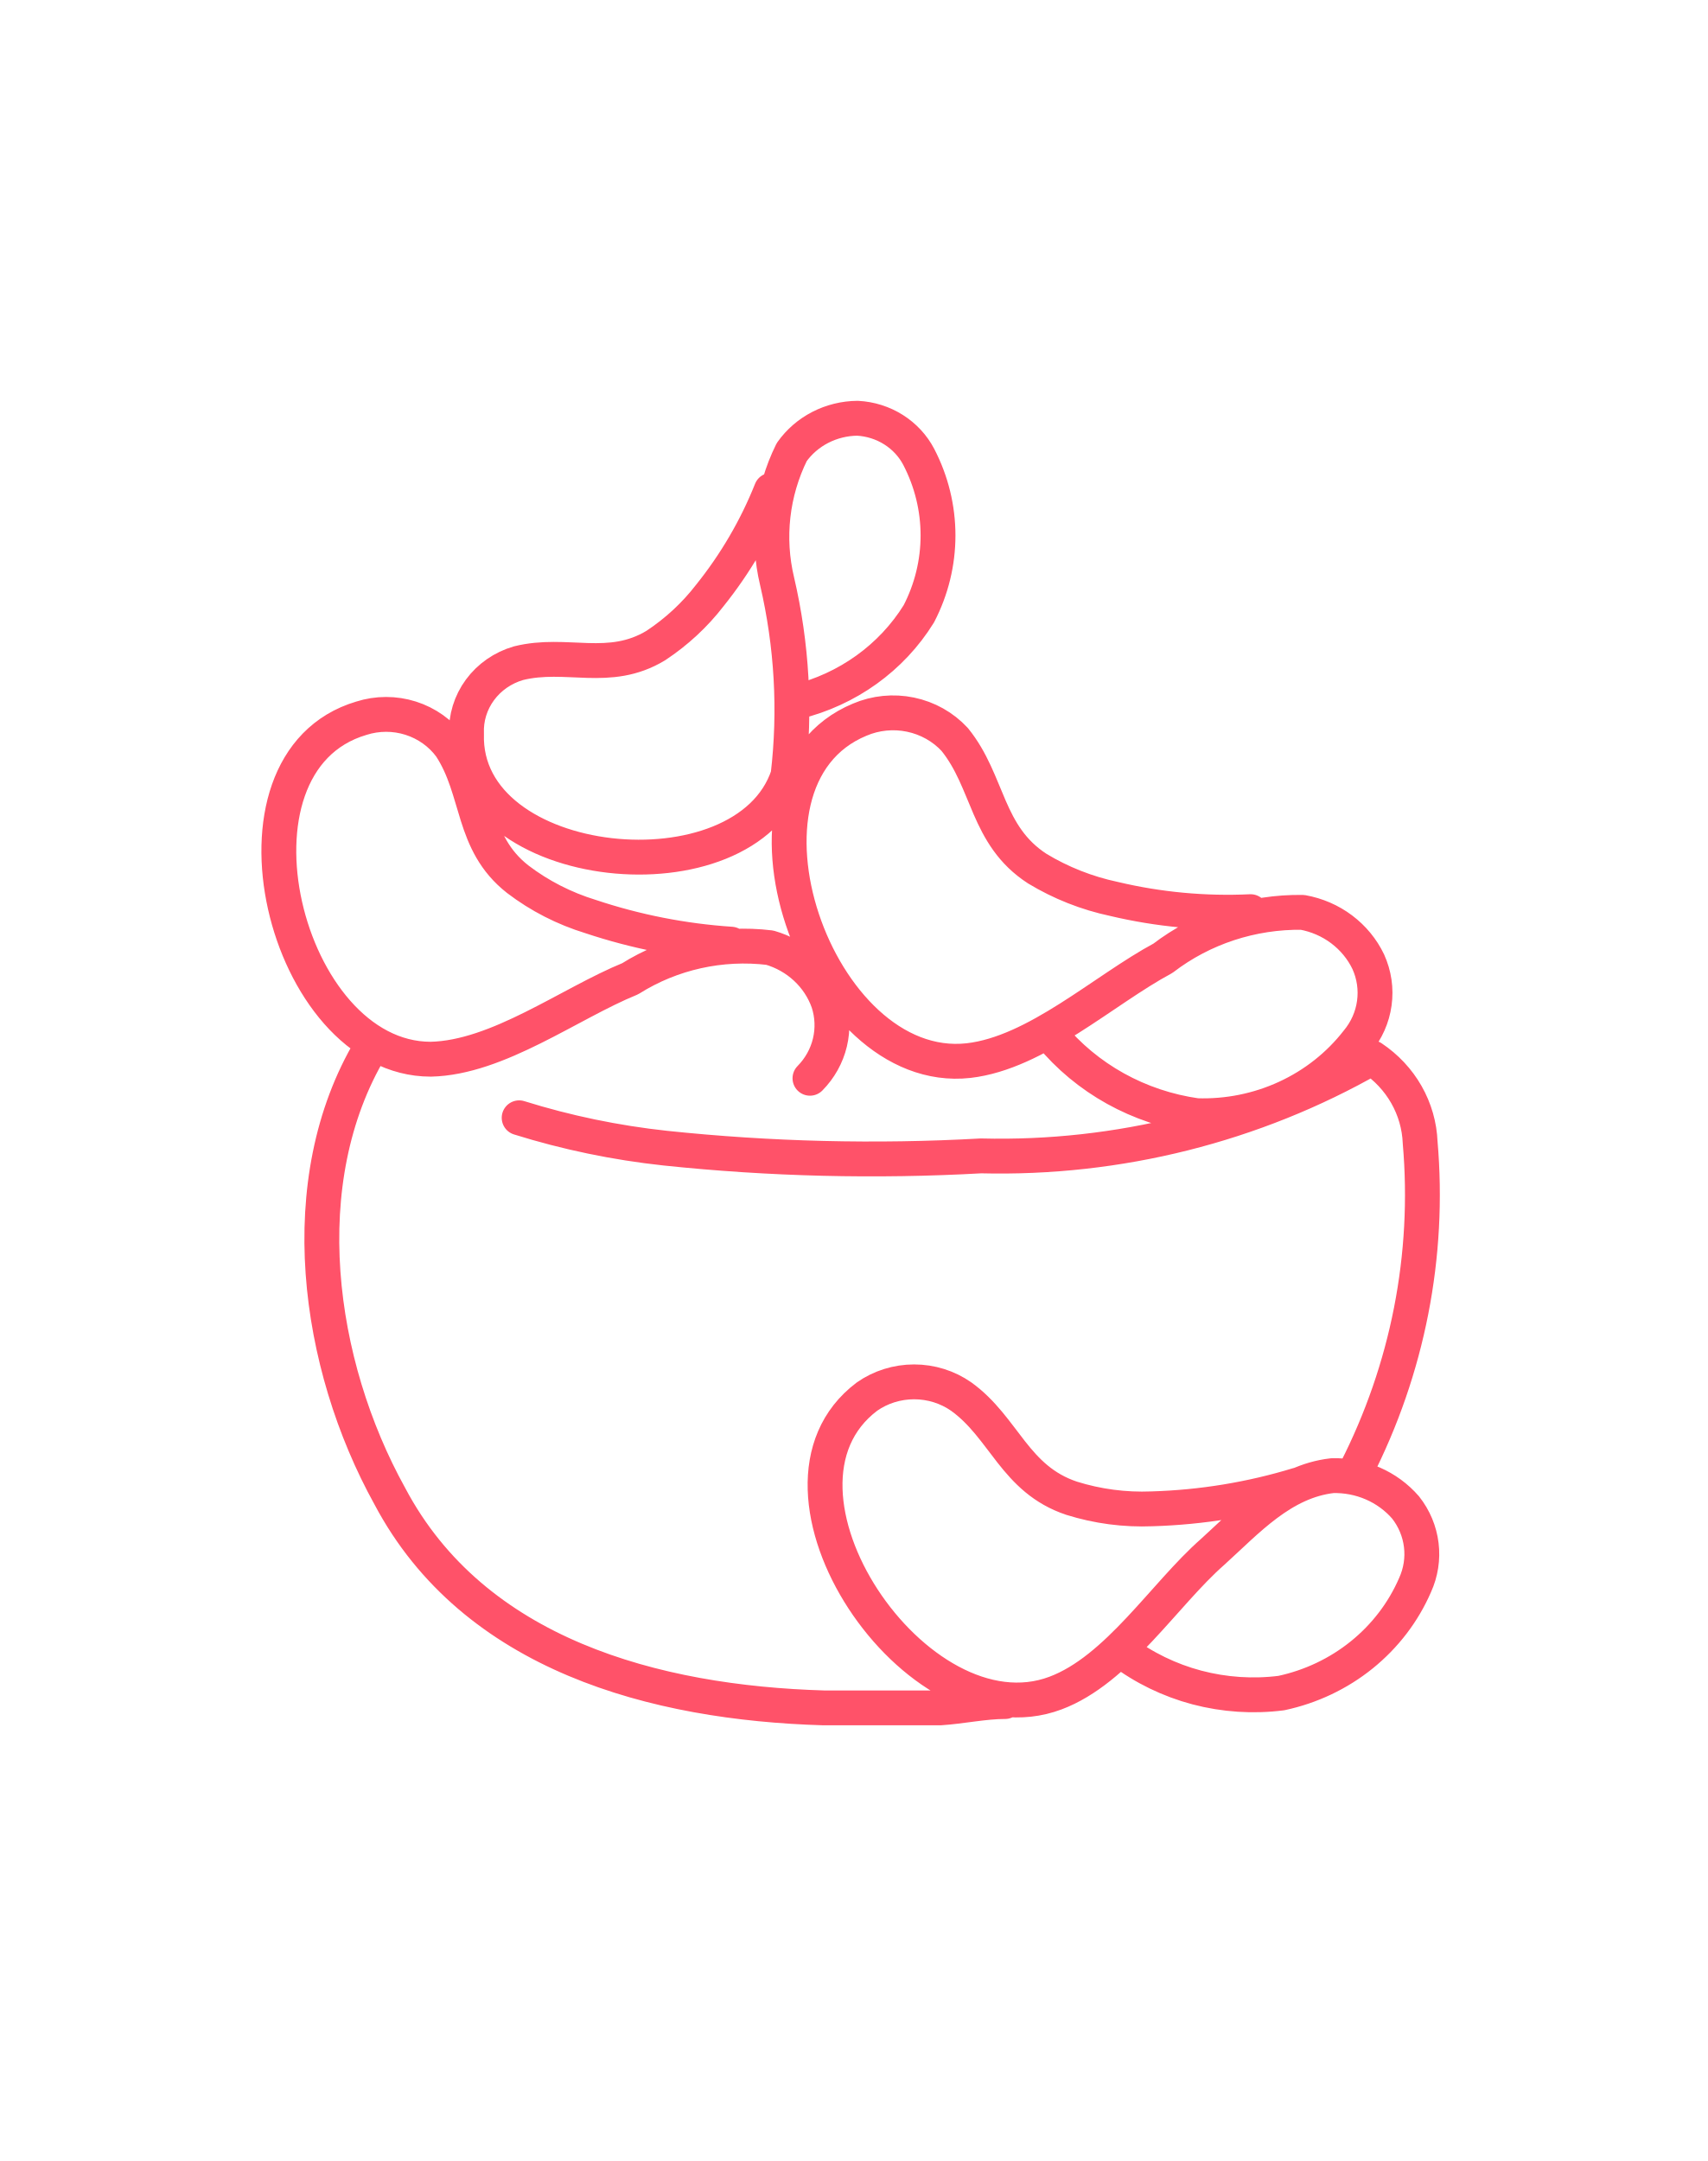
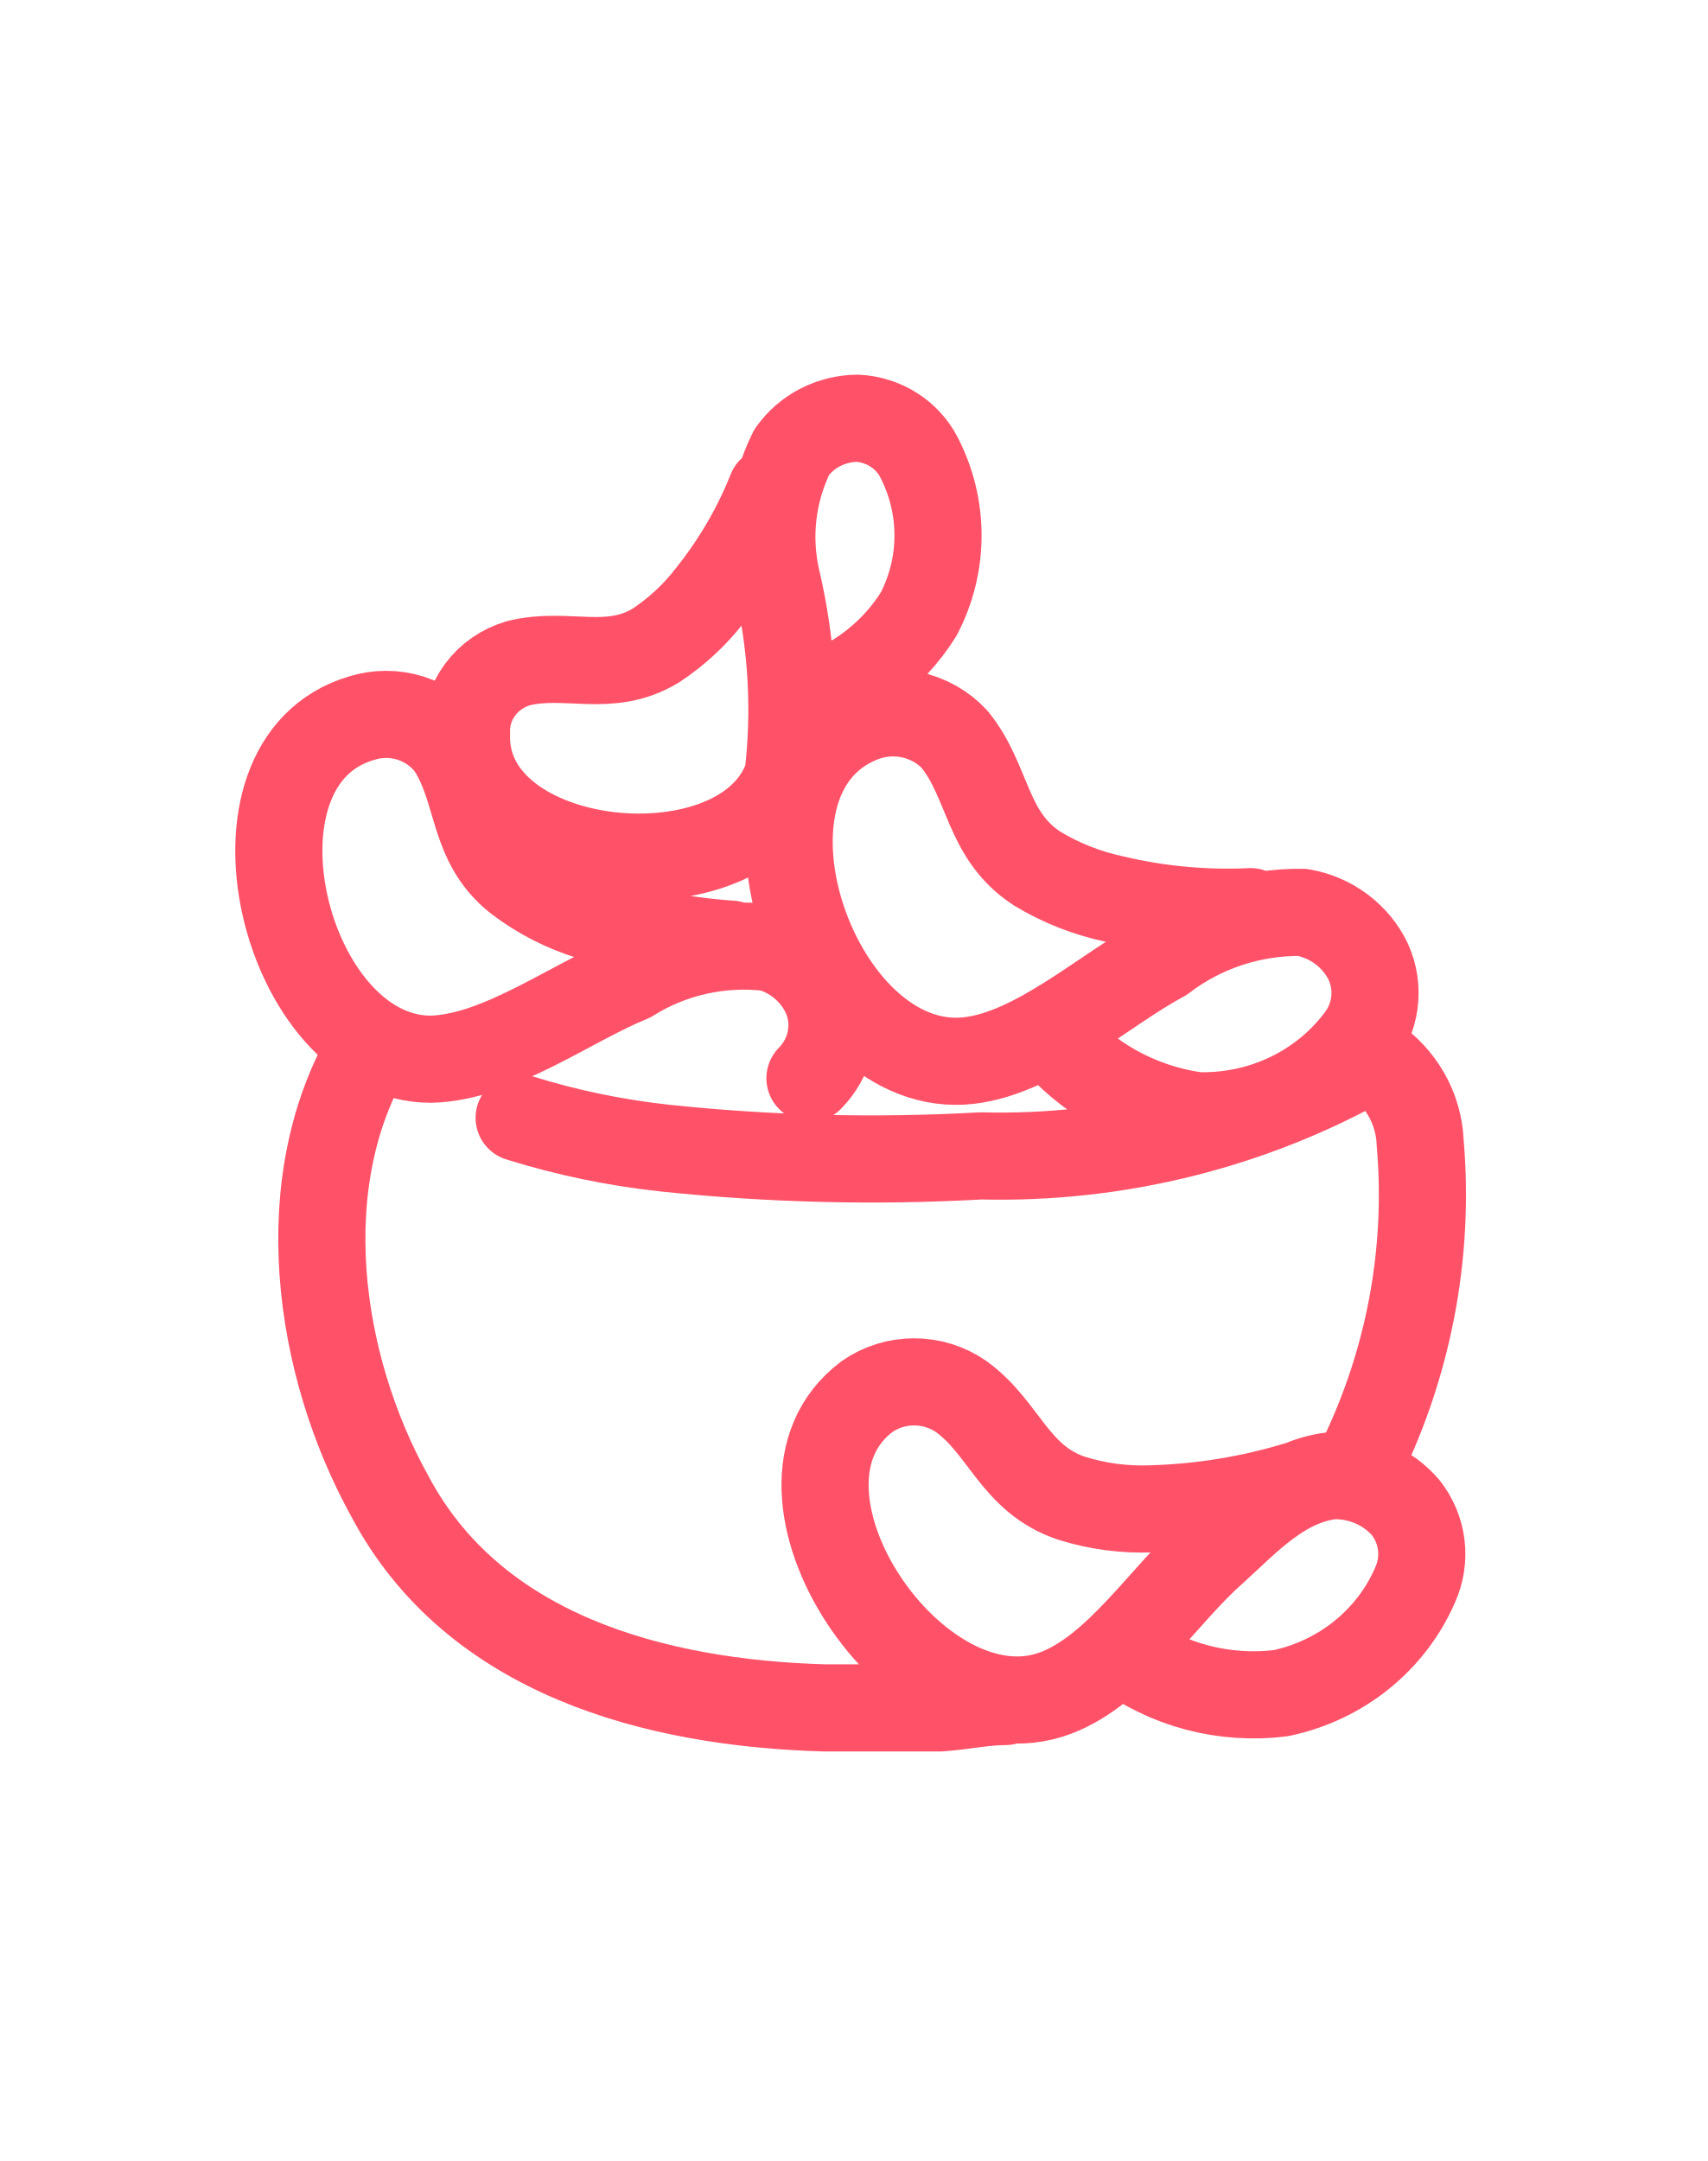
<svg xmlns="http://www.w3.org/2000/svg" width="49" height="62" viewBox="0 0 49 62" fill="none">
-   <path d="M14.895 32.07C16.259 32.496 17.663 32.787 19.088 32.941C22.096 33.257 25.125 33.332 28.146 33.163C32.084 33.262 35.972 32.286 39.363 30.348C39.773 30.622 40.112 30.983 40.352 31.405C40.592 31.827 40.727 32.297 40.746 32.778C41.028 36.021 40.39 39.277 38.901 42.196M28.837 48.818C28.23 48.818 27.601 48.959 26.971 49C25.86 49 24.749 49 23.638 49C18.794 48.858 13.595 47.481 11.184 42.925C9.087 39.137 8.353 33.892 10.639 30.065M23.239 30.936C23.521 30.65 23.719 30.296 23.811 29.911C23.903 29.526 23.887 29.125 23.764 28.748C23.633 28.378 23.413 28.043 23.121 27.772C22.829 27.5 22.474 27.301 22.086 27.189C20.684 27.019 19.265 27.335 18.082 28.08C16.341 28.789 14.287 30.348 12.358 30.389C8.165 30.389 6.068 21.883 10.366 20.607C10.826 20.46 11.323 20.459 11.783 20.605C12.243 20.751 12.643 21.036 12.924 21.417C13.763 22.693 13.511 24.171 14.853 25.224C15.479 25.702 16.189 26.065 16.95 26.298C18.25 26.731 19.603 26.997 20.975 27.088M35.882 26.156C34.564 26.218 33.243 26.095 31.962 25.791C31.181 25.625 30.437 25.331 29.76 24.921C28.292 23.969 28.376 22.43 27.391 21.215C27.057 20.854 26.613 20.605 26.123 20.503C25.634 20.401 25.123 20.452 24.665 20.648C20.472 22.389 23.428 30.915 27.789 30.429C29.739 30.206 31.668 28.404 33.366 27.493C34.504 26.621 35.919 26.155 37.371 26.176C37.78 26.25 38.165 26.416 38.493 26.663C38.821 26.91 39.084 27.229 39.258 27.594C39.427 27.967 39.487 28.377 39.431 28.781C39.376 29.184 39.207 29.565 38.943 29.882C38.408 30.569 37.709 31.121 36.906 31.491C36.103 31.861 35.22 32.039 34.331 32.009C32.677 31.777 31.177 30.944 30.137 29.68M37.245 42.601C35.887 43.016 34.476 43.247 33.052 43.289C32.27 43.321 31.489 43.218 30.745 42.985C29.11 42.438 28.817 40.96 27.579 40.069C27.186 39.794 26.713 39.646 26.227 39.646C25.741 39.646 25.268 39.794 24.875 40.069C21.352 42.722 26.301 50.073 30.284 48.575C32.066 47.907 33.408 45.739 34.792 44.524C35.777 43.633 36.784 42.499 38.23 42.337C38.628 42.327 39.024 42.403 39.387 42.561C39.75 42.719 40.071 42.954 40.327 43.249C40.575 43.563 40.73 43.935 40.778 44.327C40.826 44.718 40.764 45.115 40.6 45.476C40.264 46.252 39.74 46.938 39.072 47.478C38.405 48.017 37.613 48.393 36.763 48.575C35.952 48.678 35.129 48.623 34.34 48.415C33.552 48.206 32.814 47.847 32.171 47.36M22.128 14.066C21.696 15.149 21.103 16.165 20.367 17.083C19.936 17.642 19.411 18.128 18.816 18.521C17.474 19.332 16.258 18.683 14.874 19.028C14.428 19.158 14.04 19.427 13.77 19.794C13.501 20.16 13.365 20.604 13.385 21.053C13.259 25.103 21.394 25.913 22.61 22.247C22.829 20.387 22.722 18.505 22.296 16.678C21.998 15.433 22.145 14.126 22.715 12.972C22.925 12.675 23.206 12.431 23.535 12.262C23.864 12.093 24.23 12.003 24.602 12C24.971 12.019 25.329 12.133 25.638 12.328C25.947 12.524 26.198 12.795 26.363 13.114C26.725 13.812 26.913 14.582 26.913 15.362C26.913 16.142 26.725 16.912 26.363 17.61C25.583 18.871 24.316 19.781 22.841 20.141" stroke="#FF5269" stroke-linecap="round" stroke-linejoin="round" />
+   <path d="M14.895 32.07C16.259 32.496 17.663 32.787 19.088 32.941C22.096 33.257 25.125 33.332 28.146 33.163C32.084 33.262 35.972 32.286 39.363 30.348C39.773 30.622 40.112 30.983 40.352 31.405C40.592 31.827 40.727 32.297 40.746 32.778C41.028 36.021 40.39 39.277 38.901 42.196M28.837 48.818C28.23 48.818 27.601 48.959 26.971 49C25.86 49 24.749 49 23.638 49C18.794 48.858 13.595 47.481 11.184 42.925C9.087 39.137 8.353 33.892 10.639 30.065M23.239 30.936C23.521 30.65 23.719 30.296 23.811 29.911C23.903 29.526 23.887 29.125 23.764 28.748C23.633 28.378 23.413 28.043 23.121 27.772C22.829 27.5 22.474 27.301 22.086 27.189C20.684 27.019 19.265 27.335 18.082 28.08C16.341 28.789 14.287 30.348 12.358 30.389C8.165 30.389 6.068 21.883 10.366 20.607C10.826 20.46 11.323 20.459 11.783 20.605C12.243 20.751 12.643 21.036 12.924 21.417C13.763 22.693 13.511 24.171 14.853 25.224C15.479 25.702 16.189 26.065 16.95 26.298C18.25 26.731 19.603 26.997 20.975 27.088M35.882 26.156C34.564 26.218 33.243 26.095 31.962 25.791C31.181 25.625 30.437 25.331 29.76 24.921C28.292 23.969 28.376 22.43 27.391 21.215C27.057 20.854 26.613 20.605 26.123 20.503C25.634 20.401 25.123 20.452 24.665 20.648C20.472 22.389 23.428 30.915 27.789 30.429C29.739 30.206 31.668 28.404 33.366 27.493C34.504 26.621 35.919 26.155 37.371 26.176C37.78 26.25 38.165 26.416 38.493 26.663C38.821 26.91 39.084 27.229 39.258 27.594C39.427 27.967 39.487 28.377 39.431 28.781C39.376 29.184 39.207 29.565 38.943 29.882C38.408 30.569 37.709 31.121 36.906 31.491C36.103 31.861 35.22 32.039 34.331 32.009C32.677 31.777 31.177 30.944 30.137 29.68M37.245 42.601C35.887 43.016 34.476 43.247 33.052 43.289C32.27 43.321 31.489 43.218 30.745 42.985C29.11 42.438 28.817 40.96 27.579 40.069C27.186 39.794 26.713 39.646 26.227 39.646C25.741 39.646 25.268 39.794 24.875 40.069C21.352 42.722 26.301 50.073 30.284 48.575C32.066 47.907 33.408 45.739 34.792 44.524C35.777 43.633 36.784 42.499 38.23 42.337C38.628 42.327 39.024 42.403 39.387 42.561C39.75 42.719 40.071 42.954 40.327 43.249C40.575 43.563 40.73 43.935 40.778 44.327C40.826 44.718 40.764 45.115 40.6 45.476C40.264 46.252 39.74 46.938 39.072 47.478C38.405 48.017 37.613 48.393 36.763 48.575C35.952 48.678 35.129 48.623 34.34 48.415C33.552 48.206 32.814 47.847 32.171 47.36M22.128 14.066C21.696 15.149 21.103 16.165 20.367 17.083C19.936 17.642 19.411 18.128 18.816 18.521C17.474 19.332 16.258 18.683 14.874 19.028C14.428 19.158 14.04 19.427 13.77 19.794C13.501 20.16 13.365 20.604 13.385 21.053C13.259 25.103 21.394 25.913 22.61 22.247C22.829 20.387 22.722 18.505 22.296 16.678C21.998 15.433 22.145 14.126 22.715 12.972C22.925 12.675 23.206 12.431 23.535 12.262C23.864 12.093 24.23 12.003 24.602 12C24.971 12.019 25.329 12.133 25.638 12.328C25.947 12.524 26.198 12.795 26.363 13.114C26.725 13.812 26.913 14.582 26.913 15.362C26.913 16.142 26.725 16.912 26.363 17.61C25.583 18.871 24.316 19.781 22.841 20.141" stroke="#FF5269" stroke-width="2.5" stroke-linecap="round" stroke-linejoin="round" />
</svg>
